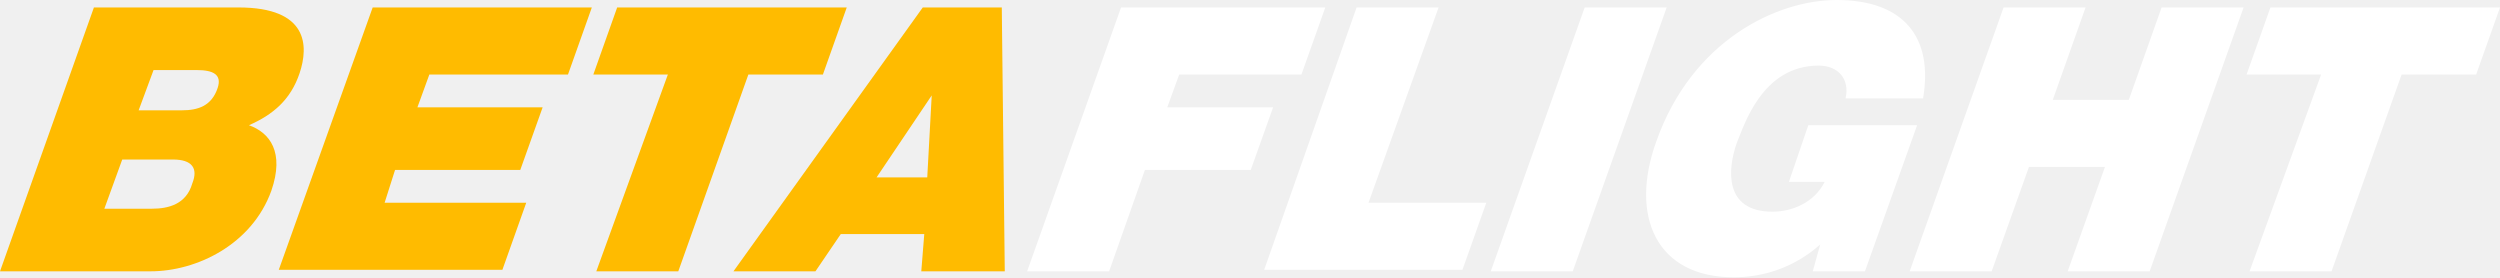
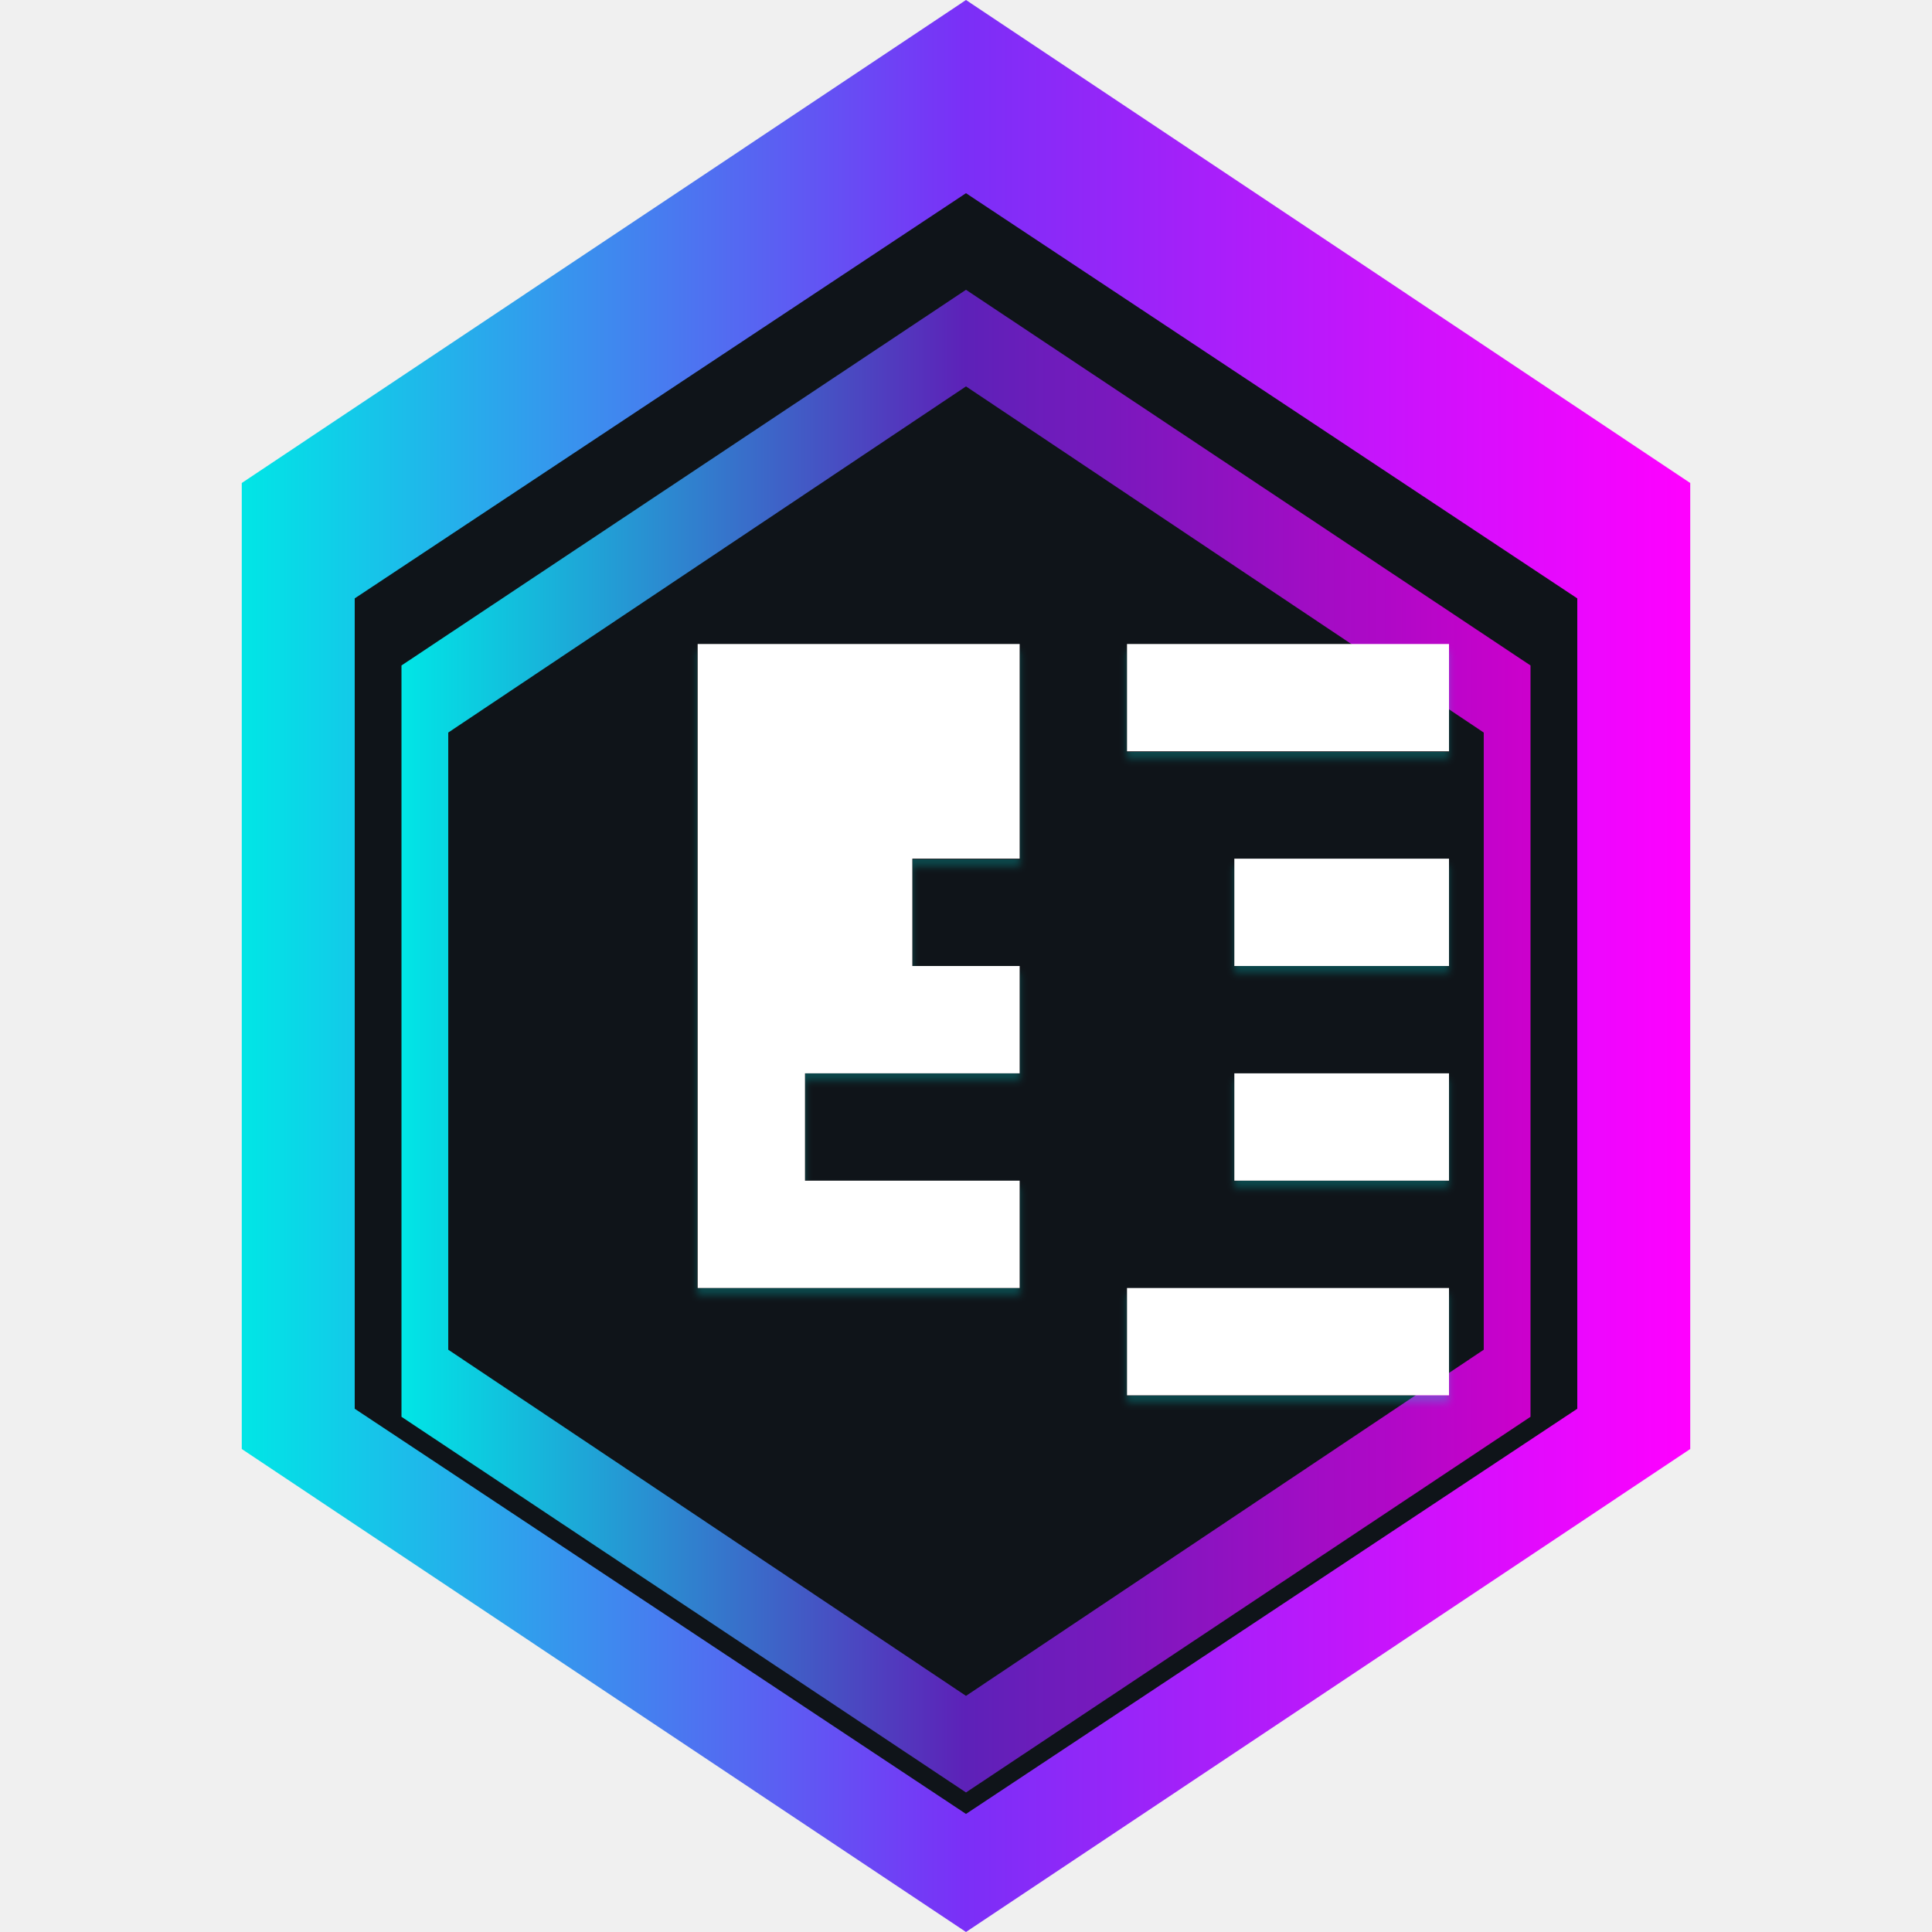
- <svg xmlns="http://www.w3.org/2000/svg" version="1.1" id="svg4057" x="0px" y="0px" viewBox="-21 39.4 167.7 18.6" xml:space="preserve" width="167.7" height="18.6">
-   <defs id="defs3779" />
-   <style type="text/css" id="style3748">
- 	.st0{fill:#FFBB00;}
- 	.st1{fill:#FFFFFF;}
- </style>
-   <g id="g3776" transform="translate(-30.859,-43.7)">
-     <g id="g3772" transform="translate(-40.041,21.7)">
-       <path class="st0" d="m 56.2,61.9 h 9.7 c 4.7,0 4.7,2.6 4.1,4.4 -0.6,1.8 -1.8,2.8 -3.4,3.5 1.4,0.5 2.4,1.8 1.5,4.4 -1.3,3.6 -5,5.4 -8.1,5.4 H 49.9 Z m 0.7,13.5 h 3.2 c 1.1,0 2.3,-0.3 2.7,-1.7 0.4,-1 0,-1.6 -1.3,-1.6 h -3.4 z m 2.3,-6.6 h 2.9 c 1.1,0 2,-0.3 2.4,-1.5 0.3,-0.9 -0.3,-1.2 -1.4,-1.2 h -2.9 z" id="path3752" style="fill:#ffbb00" />
-       <path class="st0" d="M 74.9,61.9 H 89.6 L 88,66.4 h -9.3 l -0.8,2.2 h 8.4 l -1.5,4.2 H 76.4 L 75.7,75 h 9.5 l -1.6,4.5 h -15 z" id="path3754" style="fill:#ffbb00" />
-       <path class="st0" d="m 94.7,66.4 h -5 l 1.6,-4.5 h 15.4 l -1.6,4.5 h -5 l -4.7,13.2 h -5.5 z" id="path3756" style="fill:#ffbb00" />
-       <path class="st0" d="m 111.8,61.9 h 5.3 l 0.2,17.7 h -5.6 l 0.2,-2.5 h -5.6 l -1.7,2.5 h -5.5 z m 0.3,11.4 0.3,-5.5 v 0 l -3.7,5.5 z" id="path3758" style="fill:#ffbb00" />
-       <path class="st1" d="m 125.1,61.9 h 13.7 l -1.6,4.5 H 129 l -0.8,2.2 h 7.1 l -1.5,4.2 h -7.1 l -2.4,6.8 h -5.5 z" id="path3760" style="fill:#ffffff" />
-       <path class="st1" d="m 140.9,61.9 h 5.5 L 141.7,75 h 7.9 l -1.6,4.5 h -13.3 z" id="path3762" style="fill:#ffffff" />
-       <path class="st1" d="m 156.2,61.9 h 5.5 l -6.3,17.7 h -5.5 z" id="path3764" style="fill:#ffffff" />
-       <path class="st1" d="m 172,77.8 c -1.8,1.6 -3.9,2.2 -5.8,2.2 -5.2,0 -7,-4.1 -5.2,-9.1 2.4,-6.8 8.1,-9.5 12.1,-9.5 4.5,0 6.5,2.5 5.8,6.6 h -5.2 c 0.3,-1.3 -0.5,-2.2 -1.8,-2.2 -3.8,0 -5,4 -5.5,5.2 -0.6,1.7 -0.9,4.6 2.4,4.6 1.3,0 2.8,-0.6 3.5,-2 h -2.4 l 1.3,-3.8 h 7.3 l -3.5,9.8 h -3.5 z" id="path3766" style="fill:#ffffff" />
-       <path class="st1" d="m 184.3,61.9 h 5.5 l -2.2,6.2 h 5.1 l 2.2,-6.2 h 5.5 l -6.3,17.7 h -5.5 l 2.5,-7 H 186 l -2.5,7 H 178 Z" id="path3768" style="fill:#ffffff" />
-       <path class="st1" d="m 205.6,66.4 h -5 l 1.6,-4.5 h 15.4 l -1.6,4.5 h -5 l -4.7,13.2 h -5.5 z" id="path3770" style="fill:#ffffff" />
-     </g>
+ <svg xmlns="http://www.w3.org/2000/svg" width="1080" height="1080" viewBox="0 0 1080 1080" fill="none">
+   <path d="M540 0L944.856 270V810L540 1080L135.144 810V270L540 0Z" fill="url(#paint0_linear_1_2)" />
+   <path d="M540 108L881.711 334.5V787.5L540 1014L198.289 787.5V334.5L540 108Z" fill="#0F1419" />
+   <path d="M540 162L855.567 372V792L540 1002L224.433 792V372L540 162Z" fill="url(#paint1_linear_1_2)" />
+   <path d="M540 216L829.422 409.5V754.5L540 948L250.578 754.5V409.5L540 216Z" fill="#0F1419" />
+   <g filter="url(#filter0_d_1_2)">
+     <path d="M450 420H570V480H510V540H570V600H450V660H570V720H390V360H570V420H450Z" fill="white" />
+     <path d="M630 660V720H750V660H690V600H750V540H690V480H750V420H630V360H810V420H750V480H810V540H750V600H810V660H750V720H810V780H630V660Z" fill="white" />
  </g>
+   <defs>
+     <filter id="filter0_d_1_2" x="386" y="360" width="428" height="428" filterUnits="userSpaceOnUse" color-interpolation-filters="sRGB">
+       <feFlood flood-opacity="0" result="BackgroundImageFix" />
+       <feColorMatrix in="SourceAlpha" type="matrix" values="0 0 0 0 0 0 0 0 0 0 0 0 0 0 0 0 0 0 127 0" result="hardAlpha" />
+       <feOffset dy="4" />
+       <feGaussianBlur stdDeviation="2" />
+       <feComposite in2="hardAlpha" operator="out" />
+       <feColorMatrix type="matrix" values="0 0 0 0 0 0 0 0 0 0.902 0 0 0 0 0.902 0 0 0 0.25 0" />
+       <feBlend mode="normal" in2="BackgroundImageFix" result="effect1_dropShadow_1_2" />
+       <feBlend mode="normal" in="SourceGraphic" in2="effect1_dropShadow_1_2" result="shape" />
+     </filter>
+     <linearGradient id="paint0_linear_1_2" x1="135.144" y1="540" x2="944.856" y2="540" gradientUnits="userSpaceOnUse">
+       <stop stop-color="#00E6E6" />
+       <stop offset="0.5" stop-color="#7B2FF7" />
+       <stop offset="1" stop-color="#FF00FF" />
+     </linearGradient>
+     <linearGradient id="paint1_linear_1_2" x1="224.433" y1="582" x2="855.567" y2="582" gradientUnits="userSpaceOnUse">
+       <stop stop-color="#00E6E6" />
+       <stop offset="0.5" stop-color="#5D21B8" />
+       <stop offset="1" stop-color="#CC00CC" />
+     </linearGradient>
+   </defs>
</svg>
